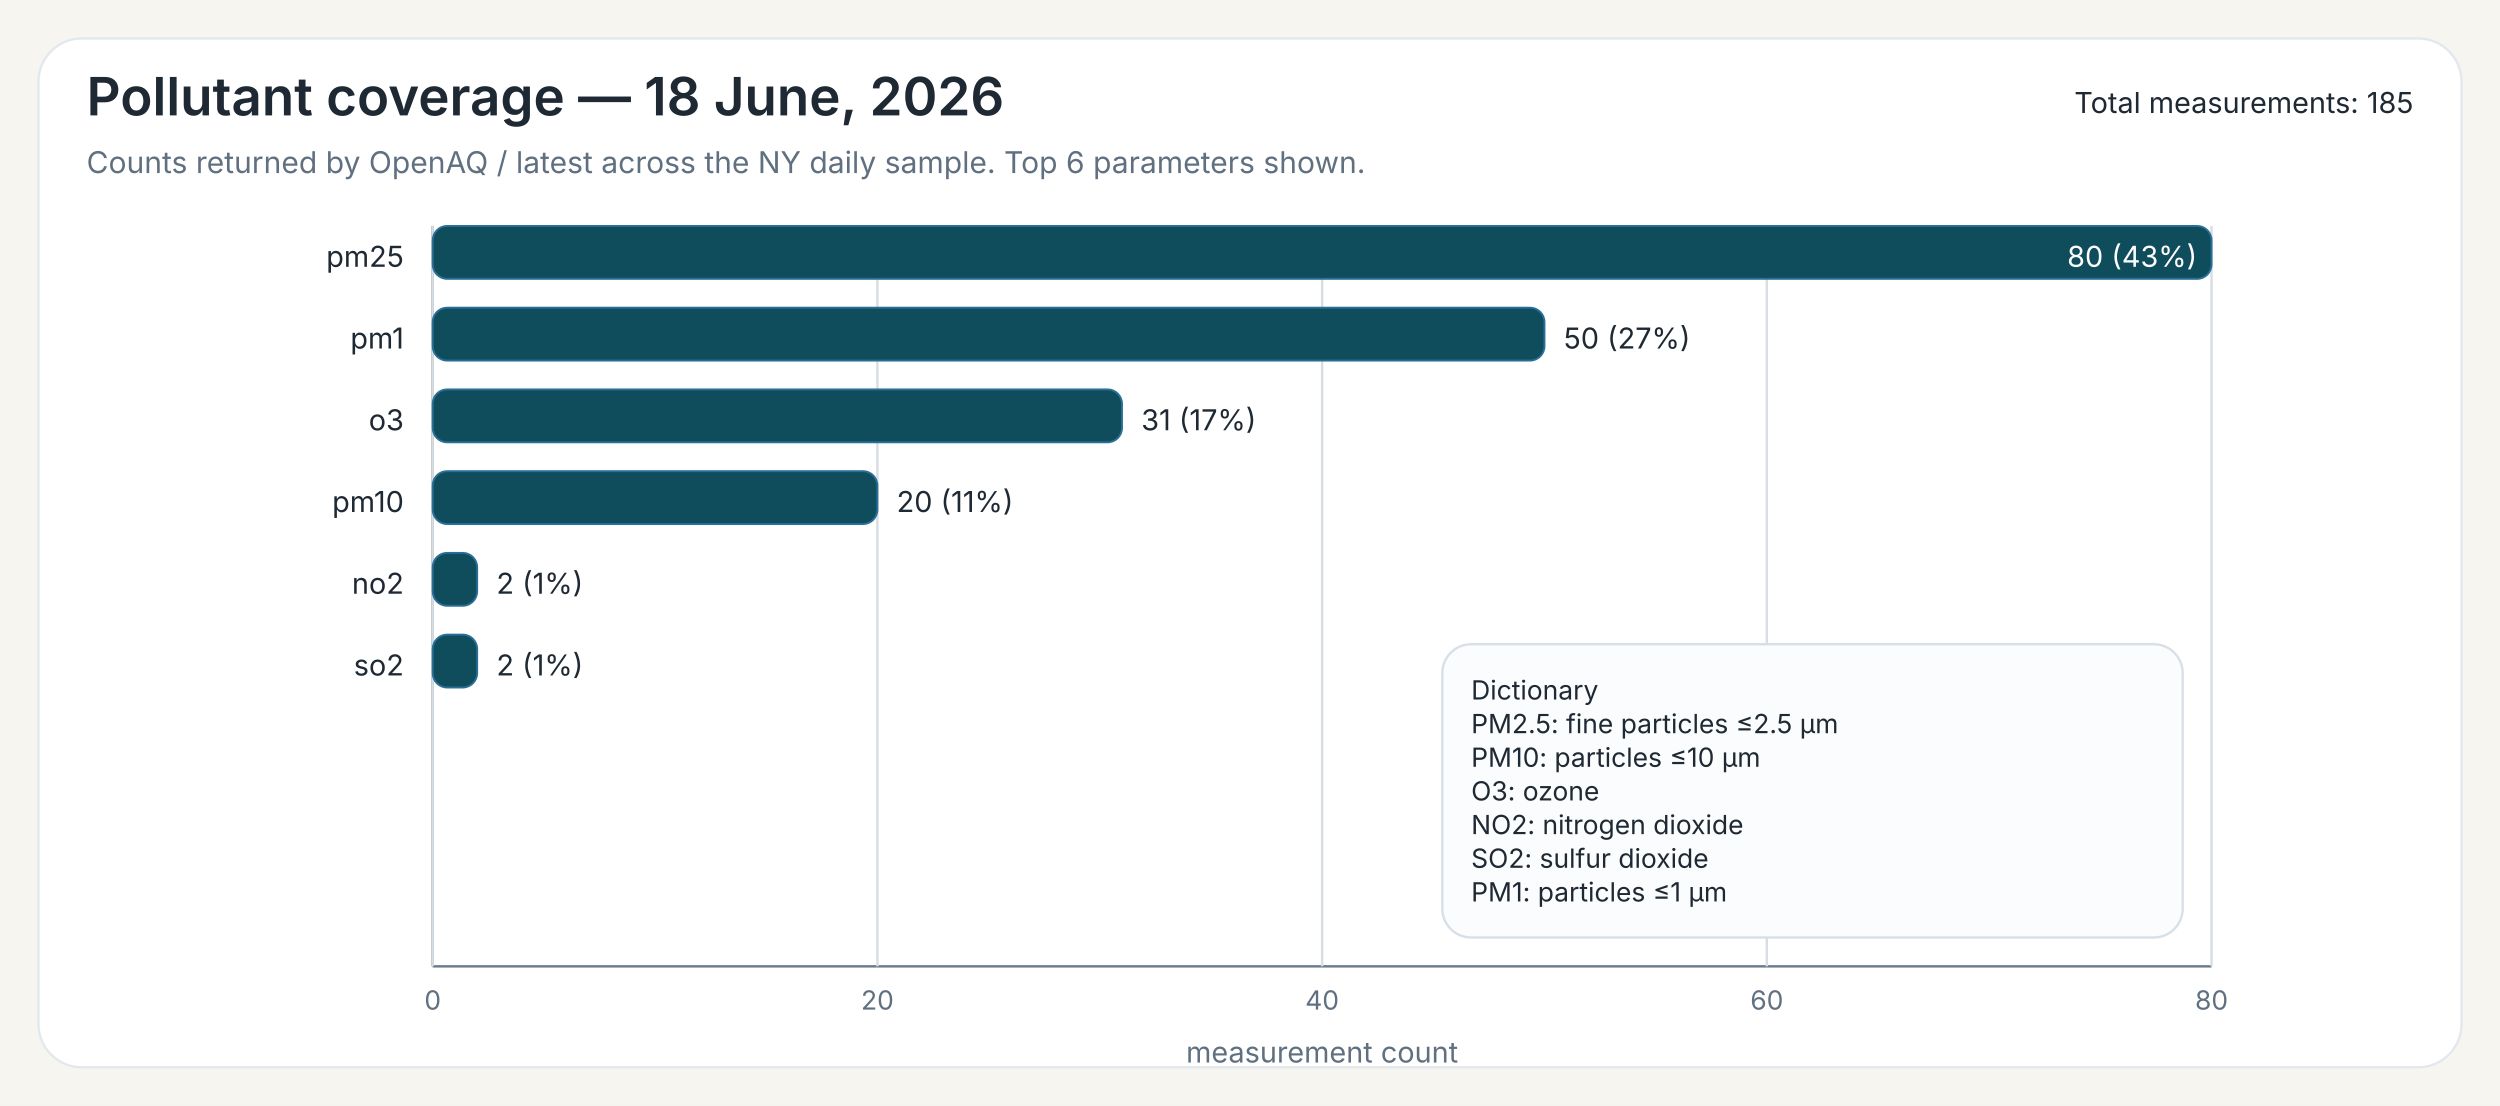
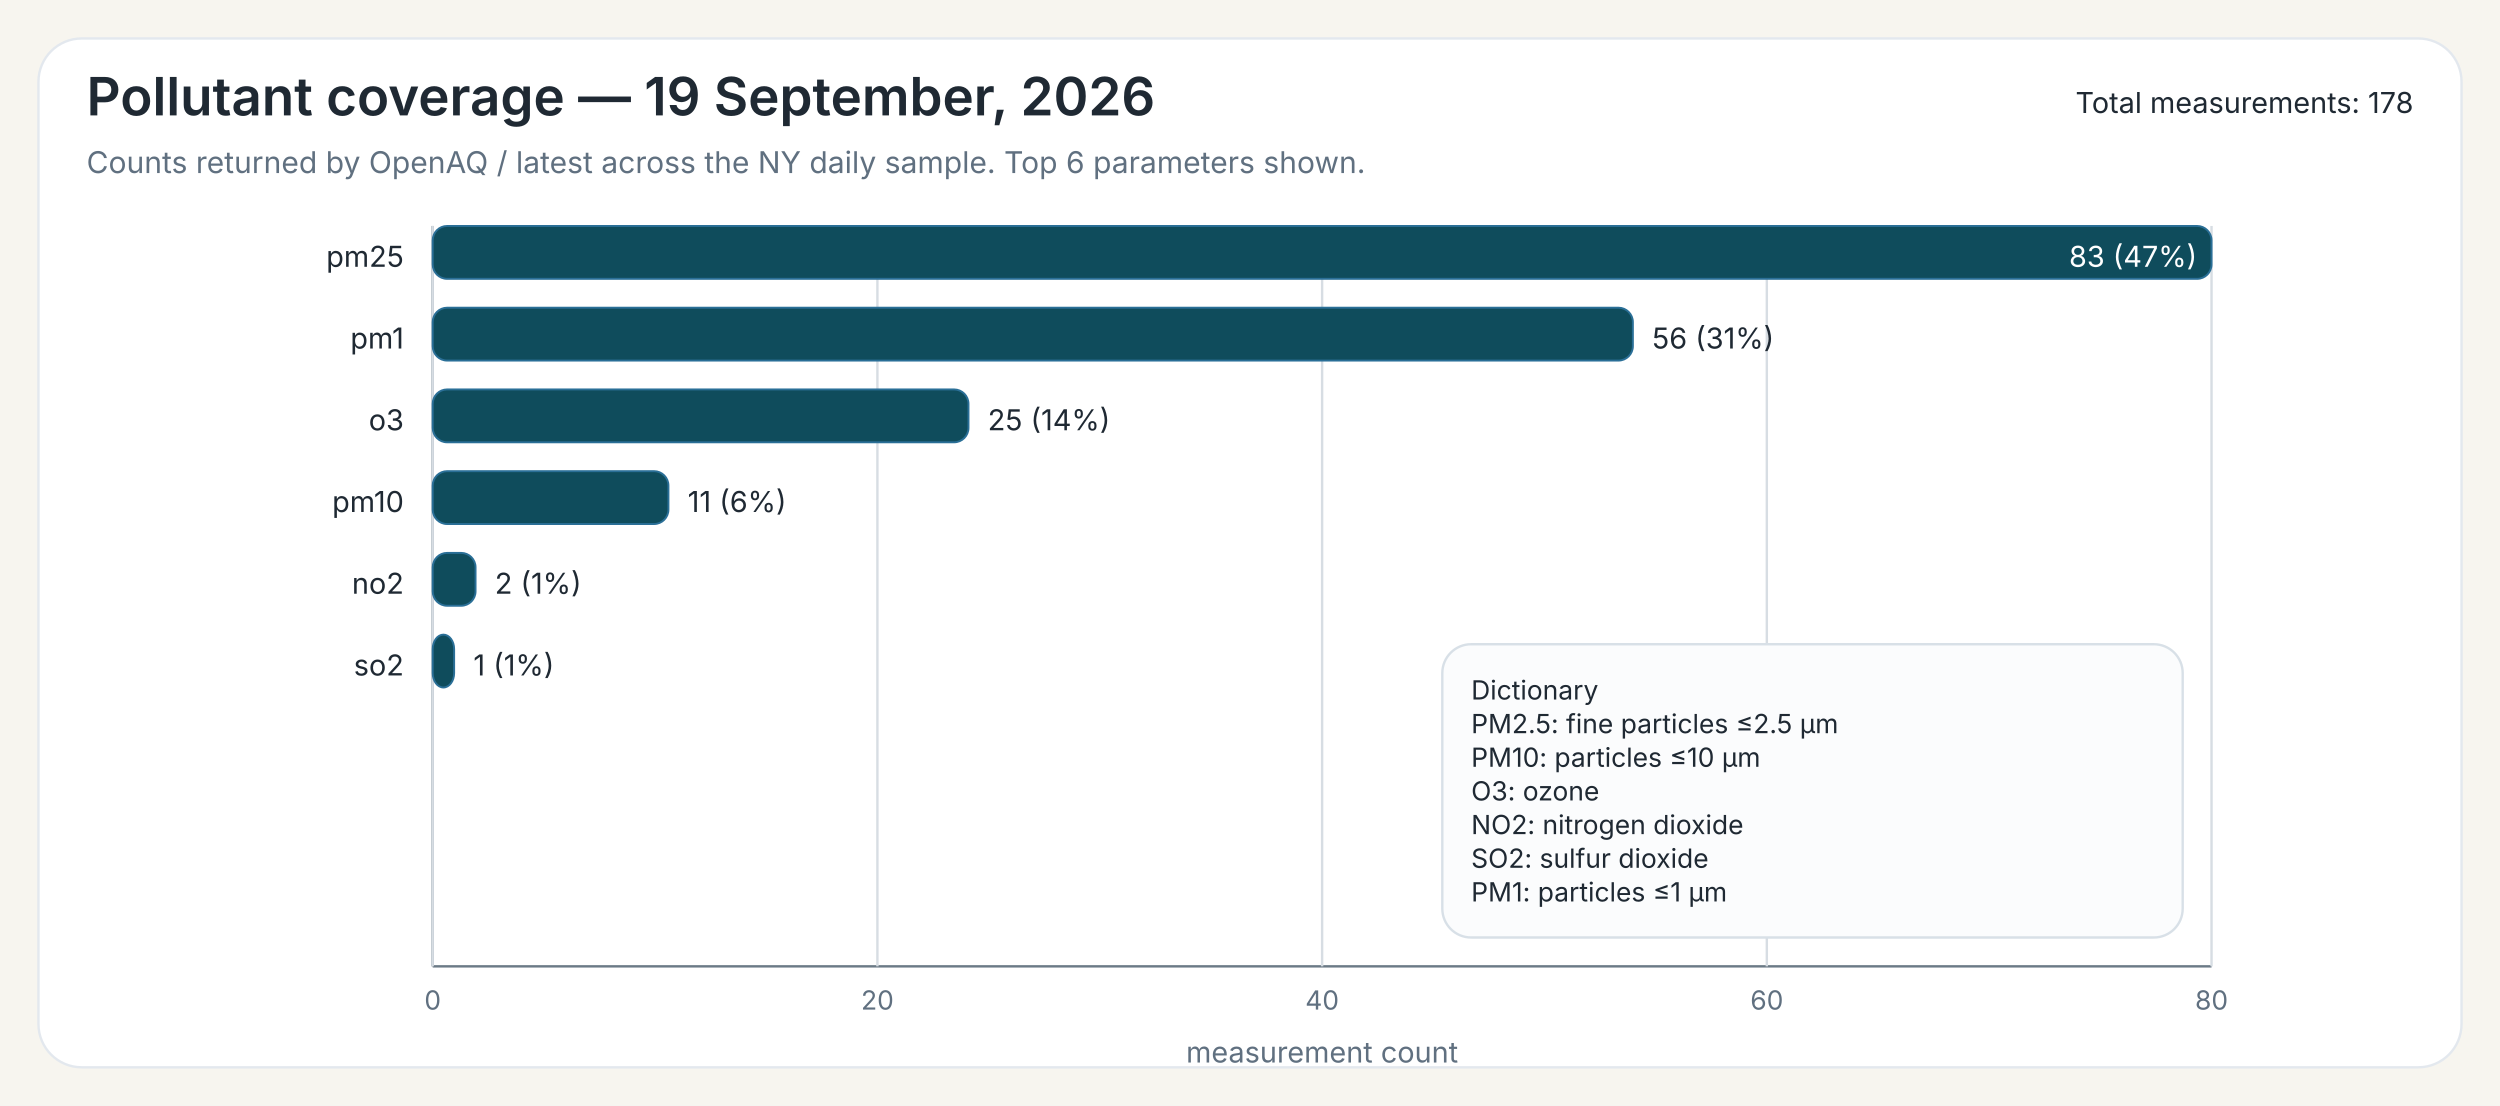
<svg xmlns="http://www.w3.org/2000/svg" width="1040" height="460">
  <rect x="0" y="0" width="1040" height="460" fill="#F7F5EF" />
  <rect x="16" y="16" width="1008" height="428" rx="18" ry="18" fill="#FFFFFF" stroke="#E3E8EE" stroke-width="1" />
-   <text x="36" y="48" font-family="Public Sans, Inter, Aptos, Segoe UI, Arial, sans-serif" font-size="22" font-weight="600" fill="#1F2933">Pollutant coverage — 18 June, 2026</text>
+   <text x="36" y="48" font-family="Public Sans, Inter, Aptos, Segoe UI, Arial, sans-serif" font-size="22" font-weight="600" fill="#1F2933">Pollutant coverage — 19 September, 2026</text>
  <text x="36" y="72" font-family="Public Sans, Inter, Aptos, Segoe UI, Arial, sans-serif" font-size="12.5" font-weight="400" fill="#607080">Counts returned by OpenAQ / latest across the NY daily sample. Top 6 parameters shown.</text>
-   <text x="1004" y="47" font-family="Public Sans, Inter, Aptos, Segoe UI, Arial, sans-serif" font-size="12" text-anchor="end" fill="#1F2933">Total measurements: 185</text>
+   <text x="1004" y="47" font-family="Public Sans, Inter, Aptos, Segoe UI, Arial, sans-serif" font-size="12" text-anchor="end" fill="#1F2933">Total measurements: 178</text>
  <line x1="180" y1="94" x2="180" y2="402" stroke="#6B7A86" stroke-width="1" />
  <line x1="180" y1="402" x2="920" y2="402" stroke="#6B7A86" stroke-width="1" />
  <line x1="180.00" y1="94" x2="180.00" y2="402" stroke="#D7DDE3" stroke-width="1" />
  <text x="180.00" y="420" font-family="Inter, Aptos, Segoe UI, Arial, sans-serif" font-size="11" text-anchor="middle" fill="#607080">0</text>
  <line x1="365.00" y1="94" x2="365.00" y2="402" stroke="#D7DDE3" stroke-width="1" />
  <text x="365.00" y="420" font-family="Inter, Aptos, Segoe UI, Arial, sans-serif" font-size="11" text-anchor="middle" fill="#607080">20</text>
  <line x1="550.00" y1="94" x2="550.00" y2="402" stroke="#D7DDE3" stroke-width="1" />
  <text x="550.00" y="420" font-family="Inter, Aptos, Segoe UI, Arial, sans-serif" font-size="11" text-anchor="middle" fill="#607080">40</text>
  <line x1="735.00" y1="94" x2="735.00" y2="402" stroke="#D7DDE3" stroke-width="1" />
  <text x="735.00" y="420" font-family="Inter, Aptos, Segoe UI, Arial, sans-serif" font-size="11" text-anchor="middle" fill="#607080">60</text>
  <line x1="920.00" y1="94" x2="920.00" y2="402" stroke="#D7DDE3" stroke-width="1" />
  <text x="920.00" y="420" font-family="Inter, Aptos, Segoe UI, Arial, sans-serif" font-size="11" text-anchor="middle" fill="#607080">80</text>
  <text x="550.00" y="442" font-family="Inter, Aptos, Segoe UI, Arial, sans-serif" font-size="12" text-anchor="middle" fill="#607080">measurement count</text>
  <text x="168" y="111" font-family="Inter, Aptos, Segoe UI, Arial, sans-serif" font-size="12" text-anchor="end" fill="#1F2933">pm25</text>
  <rect x="180" y="94" width="740.00" height="22" rx="6" ry="6" fill="#0F4C5C" stroke="#2A6F97" stroke-width="0.8" />
-   <text x="914.00" y="111" font-family="Inter, Aptos, Segoe UI, Arial, sans-serif" font-size="12" fill="white" text-anchor="end">80 (43%)</text>
+   <text x="914.00" y="111" font-family="Inter, Aptos, Segoe UI, Arial, sans-serif" font-size="12" fill="white" text-anchor="end">83 (47%)</text>
  <text x="168" y="145" font-family="Inter, Aptos, Segoe UI, Arial, sans-serif" font-size="12" text-anchor="end" fill="#1F2933">pm1</text>
-   <rect x="180" y="128" width="462.50" height="22" rx="6" ry="6" fill="#0F4C5C" stroke="#2A6F97" stroke-width="0.8" />
-   <text x="650.50" y="145" font-family="Inter, Aptos, Segoe UI, Arial, sans-serif" font-size="12" fill="#1F2933">50 (27%)</text>
+   <rect x="180" y="128" width="499.28" height="22" rx="6" ry="6" fill="#0F4C5C" stroke="#2A6F97" stroke-width="0.8" />
+   <text x="687.28" y="145" font-family="Inter, Aptos, Segoe UI, Arial, sans-serif" font-size="12" fill="#1F2933">56 (31%)</text>
  <text x="168" y="179" font-family="Inter, Aptos, Segoe UI, Arial, sans-serif" font-size="12" text-anchor="end" fill="#1F2933">o3</text>
-   <rect x="180" y="162" width="286.75" height="22" rx="6" ry="6" fill="#0F4C5C" stroke="#2A6F97" stroke-width="0.8" />
-   <text x="474.75" y="179" font-family="Inter, Aptos, Segoe UI, Arial, sans-serif" font-size="12" fill="#1F2933">31 (17%)</text>
+   <rect x="180" y="162" width="222.89" height="22" rx="6" ry="6" fill="#0F4C5C" stroke="#2A6F97" stroke-width="0.8" />
+   <text x="410.89" y="179" font-family="Inter, Aptos, Segoe UI, Arial, sans-serif" font-size="12" fill="#1F2933">25 (14%)</text>
  <text x="168" y="213" font-family="Inter, Aptos, Segoe UI, Arial, sans-serif" font-size="12" text-anchor="end" fill="#1F2933">pm10</text>
-   <rect x="180" y="196" width="185.00" height="22" rx="6" ry="6" fill="#0F4C5C" stroke="#2A6F97" stroke-width="0.8" />
-   <text x="373.00" y="213" font-family="Inter, Aptos, Segoe UI, Arial, sans-serif" font-size="12" fill="#1F2933">20 (11%)</text>
+   <rect x="180" y="196" width="98.07" height="22" rx="6" ry="6" fill="#0F4C5C" stroke="#2A6F97" stroke-width="0.8" />
+   <text x="286.07" y="213" font-family="Inter, Aptos, Segoe UI, Arial, sans-serif" font-size="12" fill="#1F2933">11 (6%)</text>
  <text x="168" y="247" font-family="Inter, Aptos, Segoe UI, Arial, sans-serif" font-size="12" text-anchor="end" fill="#1F2933">no2</text>
-   <rect x="180" y="230" width="18.50" height="22" rx="6" ry="6" fill="#0F4C5C" stroke="#2A6F97" stroke-width="0.8" />
-   <text x="206.50" y="247" font-family="Inter, Aptos, Segoe UI, Arial, sans-serif" font-size="12" fill="#1F2933">2 (1%)</text>
+   <rect x="180" y="230" width="17.83" height="22" rx="6" ry="6" fill="#0F4C5C" stroke="#2A6F97" stroke-width="0.8" />
+   <text x="205.83" y="247" font-family="Inter, Aptos, Segoe UI, Arial, sans-serif" font-size="12" fill="#1F2933">2 (1%)</text>
  <text x="168" y="281" font-family="Inter, Aptos, Segoe UI, Arial, sans-serif" font-size="12" text-anchor="end" fill="#1F2933">so2</text>
-   <rect x="180" y="264" width="18.50" height="22" rx="6" ry="6" fill="#0F4C5C" stroke="#2A6F97" stroke-width="0.8" />
-   <text x="206.50" y="281" font-family="Inter, Aptos, Segoe UI, Arial, sans-serif" font-size="12" fill="#1F2933">2 (1%)</text>
+   <rect x="180" y="264" width="8.92" height="22" rx="6" ry="6" fill="#0F4C5C" stroke="#2A6F97" stroke-width="0.8" />
+   <text x="196.92" y="281" font-family="Inter, Aptos, Segoe UI, Arial, sans-serif" font-size="12" fill="#1F2933">1 (1%)</text>
  <rect x="600.00" y="268.00" width="308" height="122" rx="12" ry="12" fill="#FBFCFD" stroke="#D8E0E7" stroke-width="1" />
  <text x="612.00" y="291.00" font-family="Inter, Aptos, Segoe UI, Arial, sans-serif" font-size="11" fill="#1F2933">Dictionary</text>
  <text x="612.00" y="305.00" font-family="Inter, Aptos, Segoe UI, Arial, sans-serif" font-size="11" fill="#1F2933">PM2.5: fine particles ≤2.5 µm</text>
  <text x="612.00" y="319.00" font-family="Inter, Aptos, Segoe UI, Arial, sans-serif" font-size="11" fill="#1F2933">PM10: particles ≤10 µm</text>
  <text x="612.00" y="333.00" font-family="Inter, Aptos, Segoe UI, Arial, sans-serif" font-size="11" fill="#1F2933">O3: ozone</text>
  <text x="612.00" y="347.00" font-family="Inter, Aptos, Segoe UI, Arial, sans-serif" font-size="11" fill="#1F2933">NO2: nitrogen dioxide</text>
  <text x="612.00" y="361.00" font-family="Inter, Aptos, Segoe UI, Arial, sans-serif" font-size="11" fill="#1F2933">SO2: sulfur dioxide</text>
  <text x="612.00" y="375.00" font-family="Inter, Aptos, Segoe UI, Arial, sans-serif" font-size="11" fill="#1F2933">PM1: particles ≤1 µm</text>
</svg>
